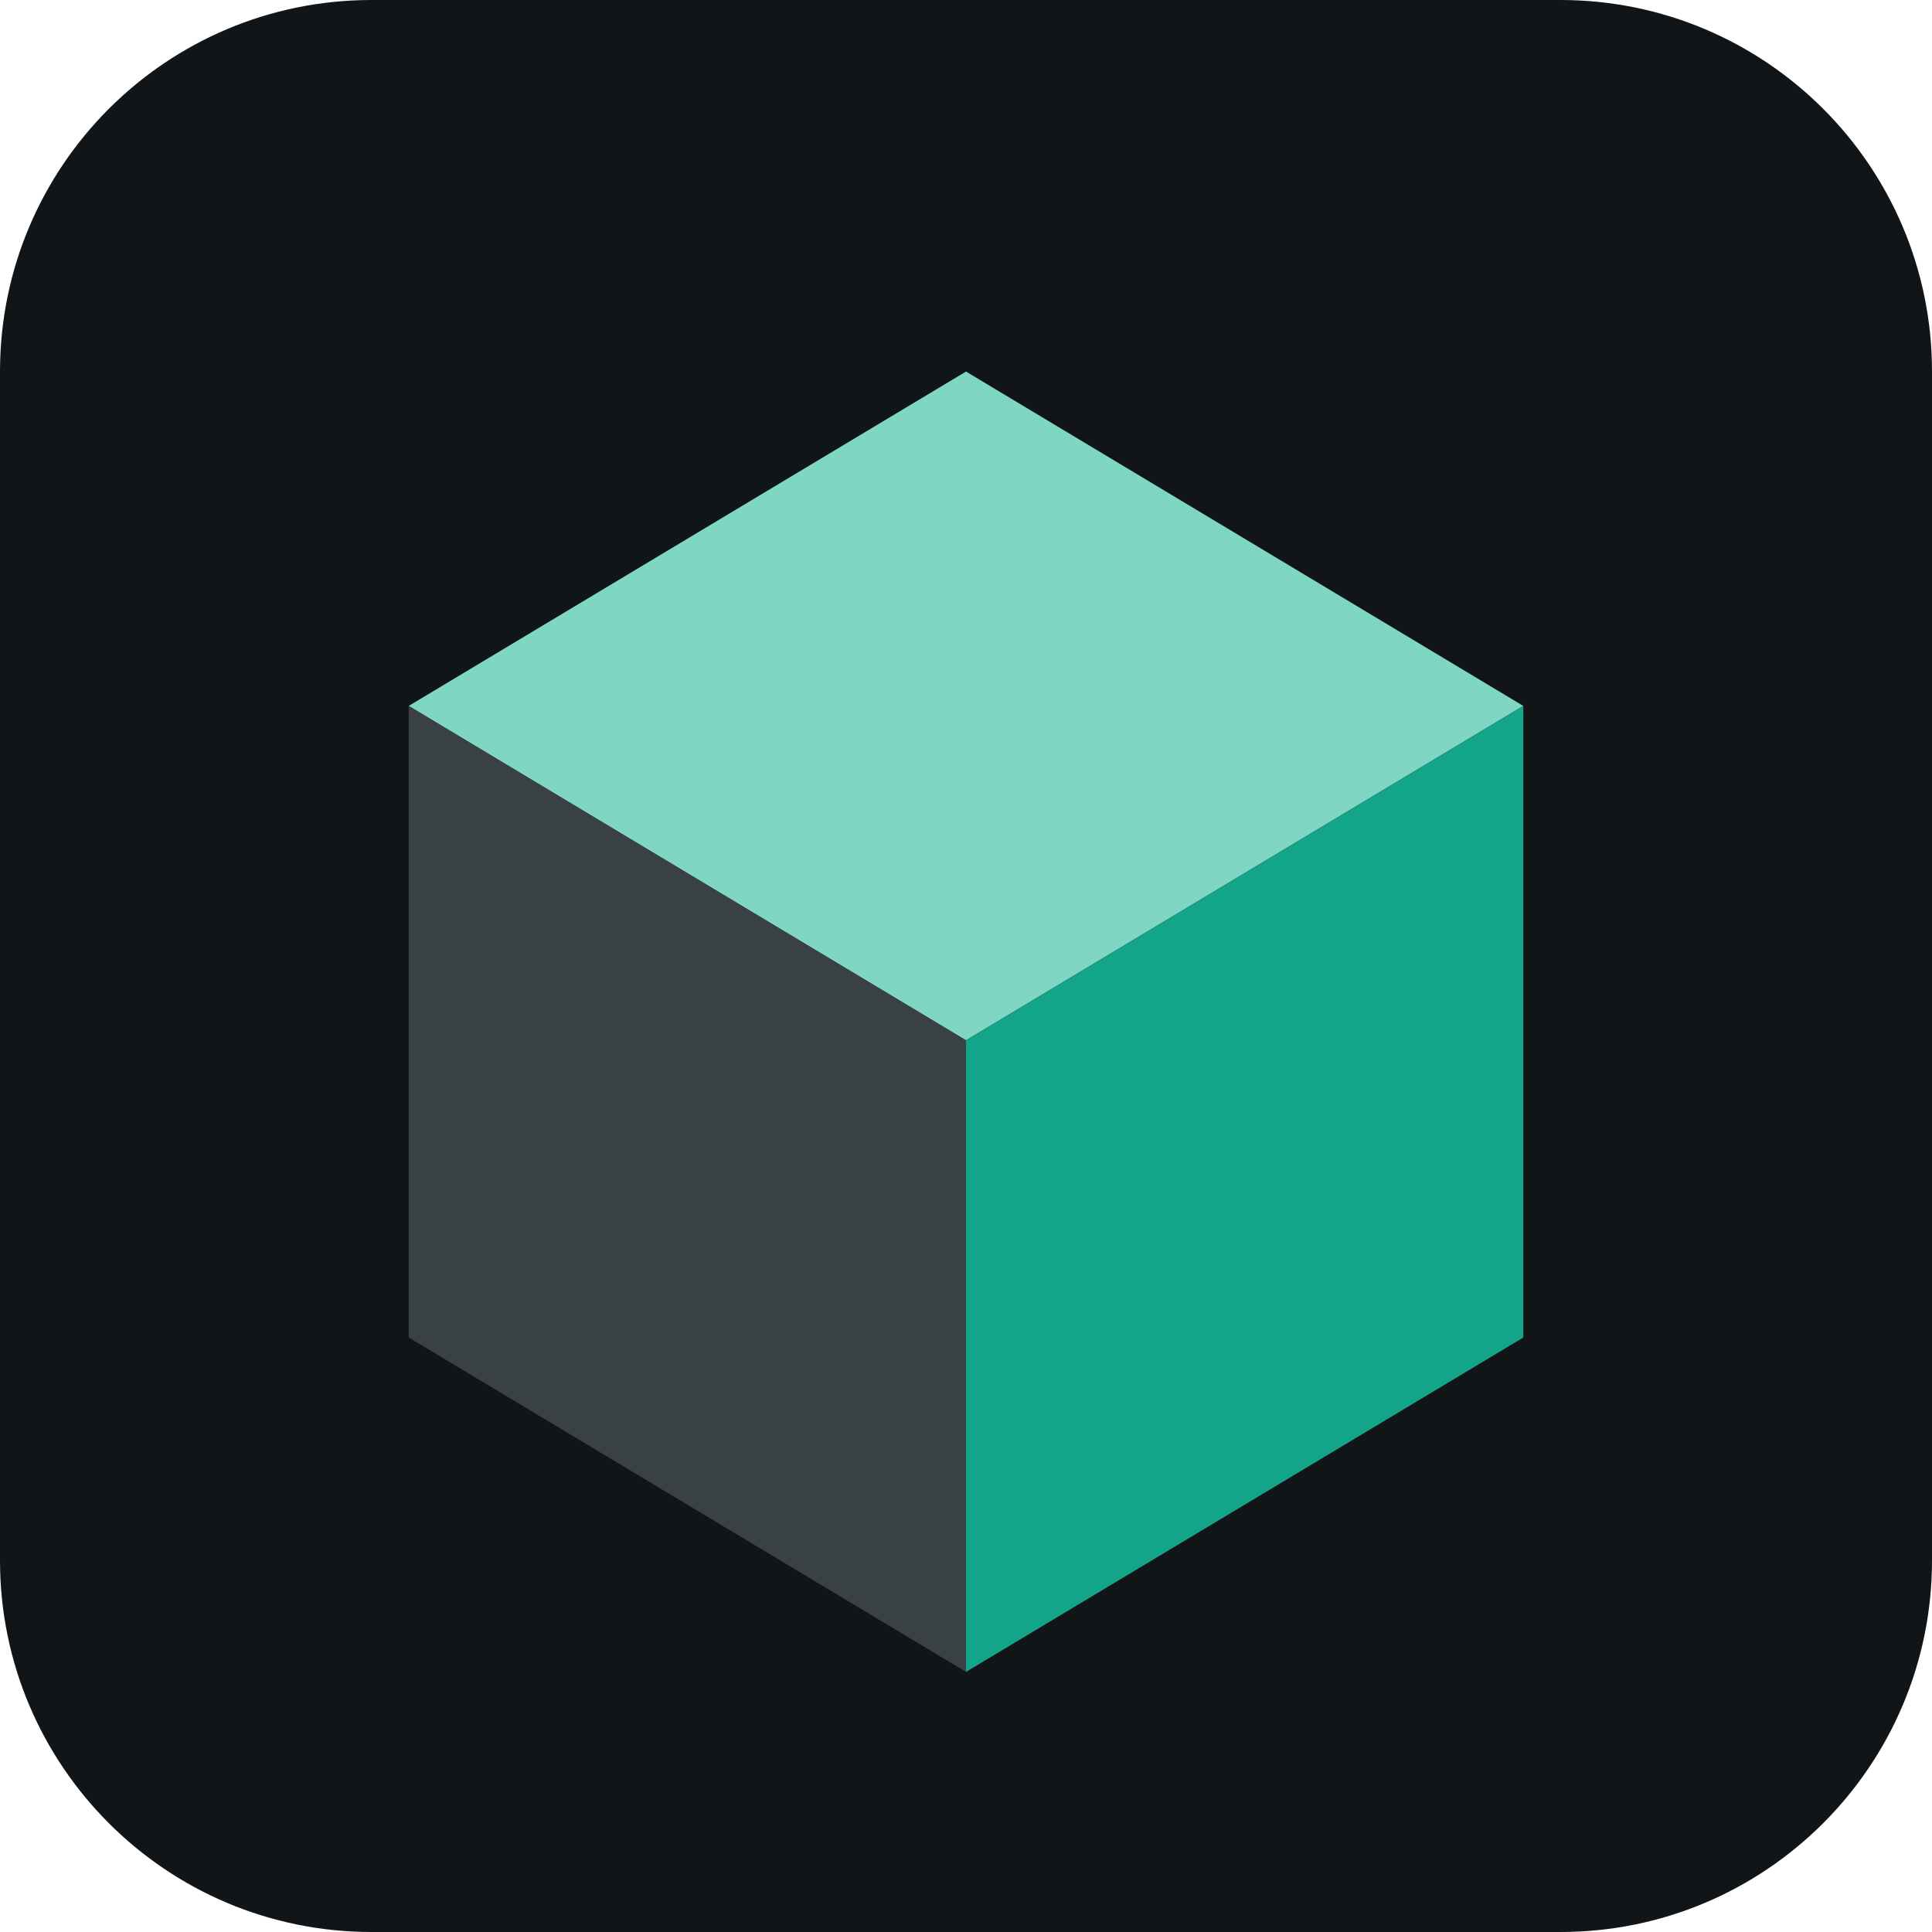
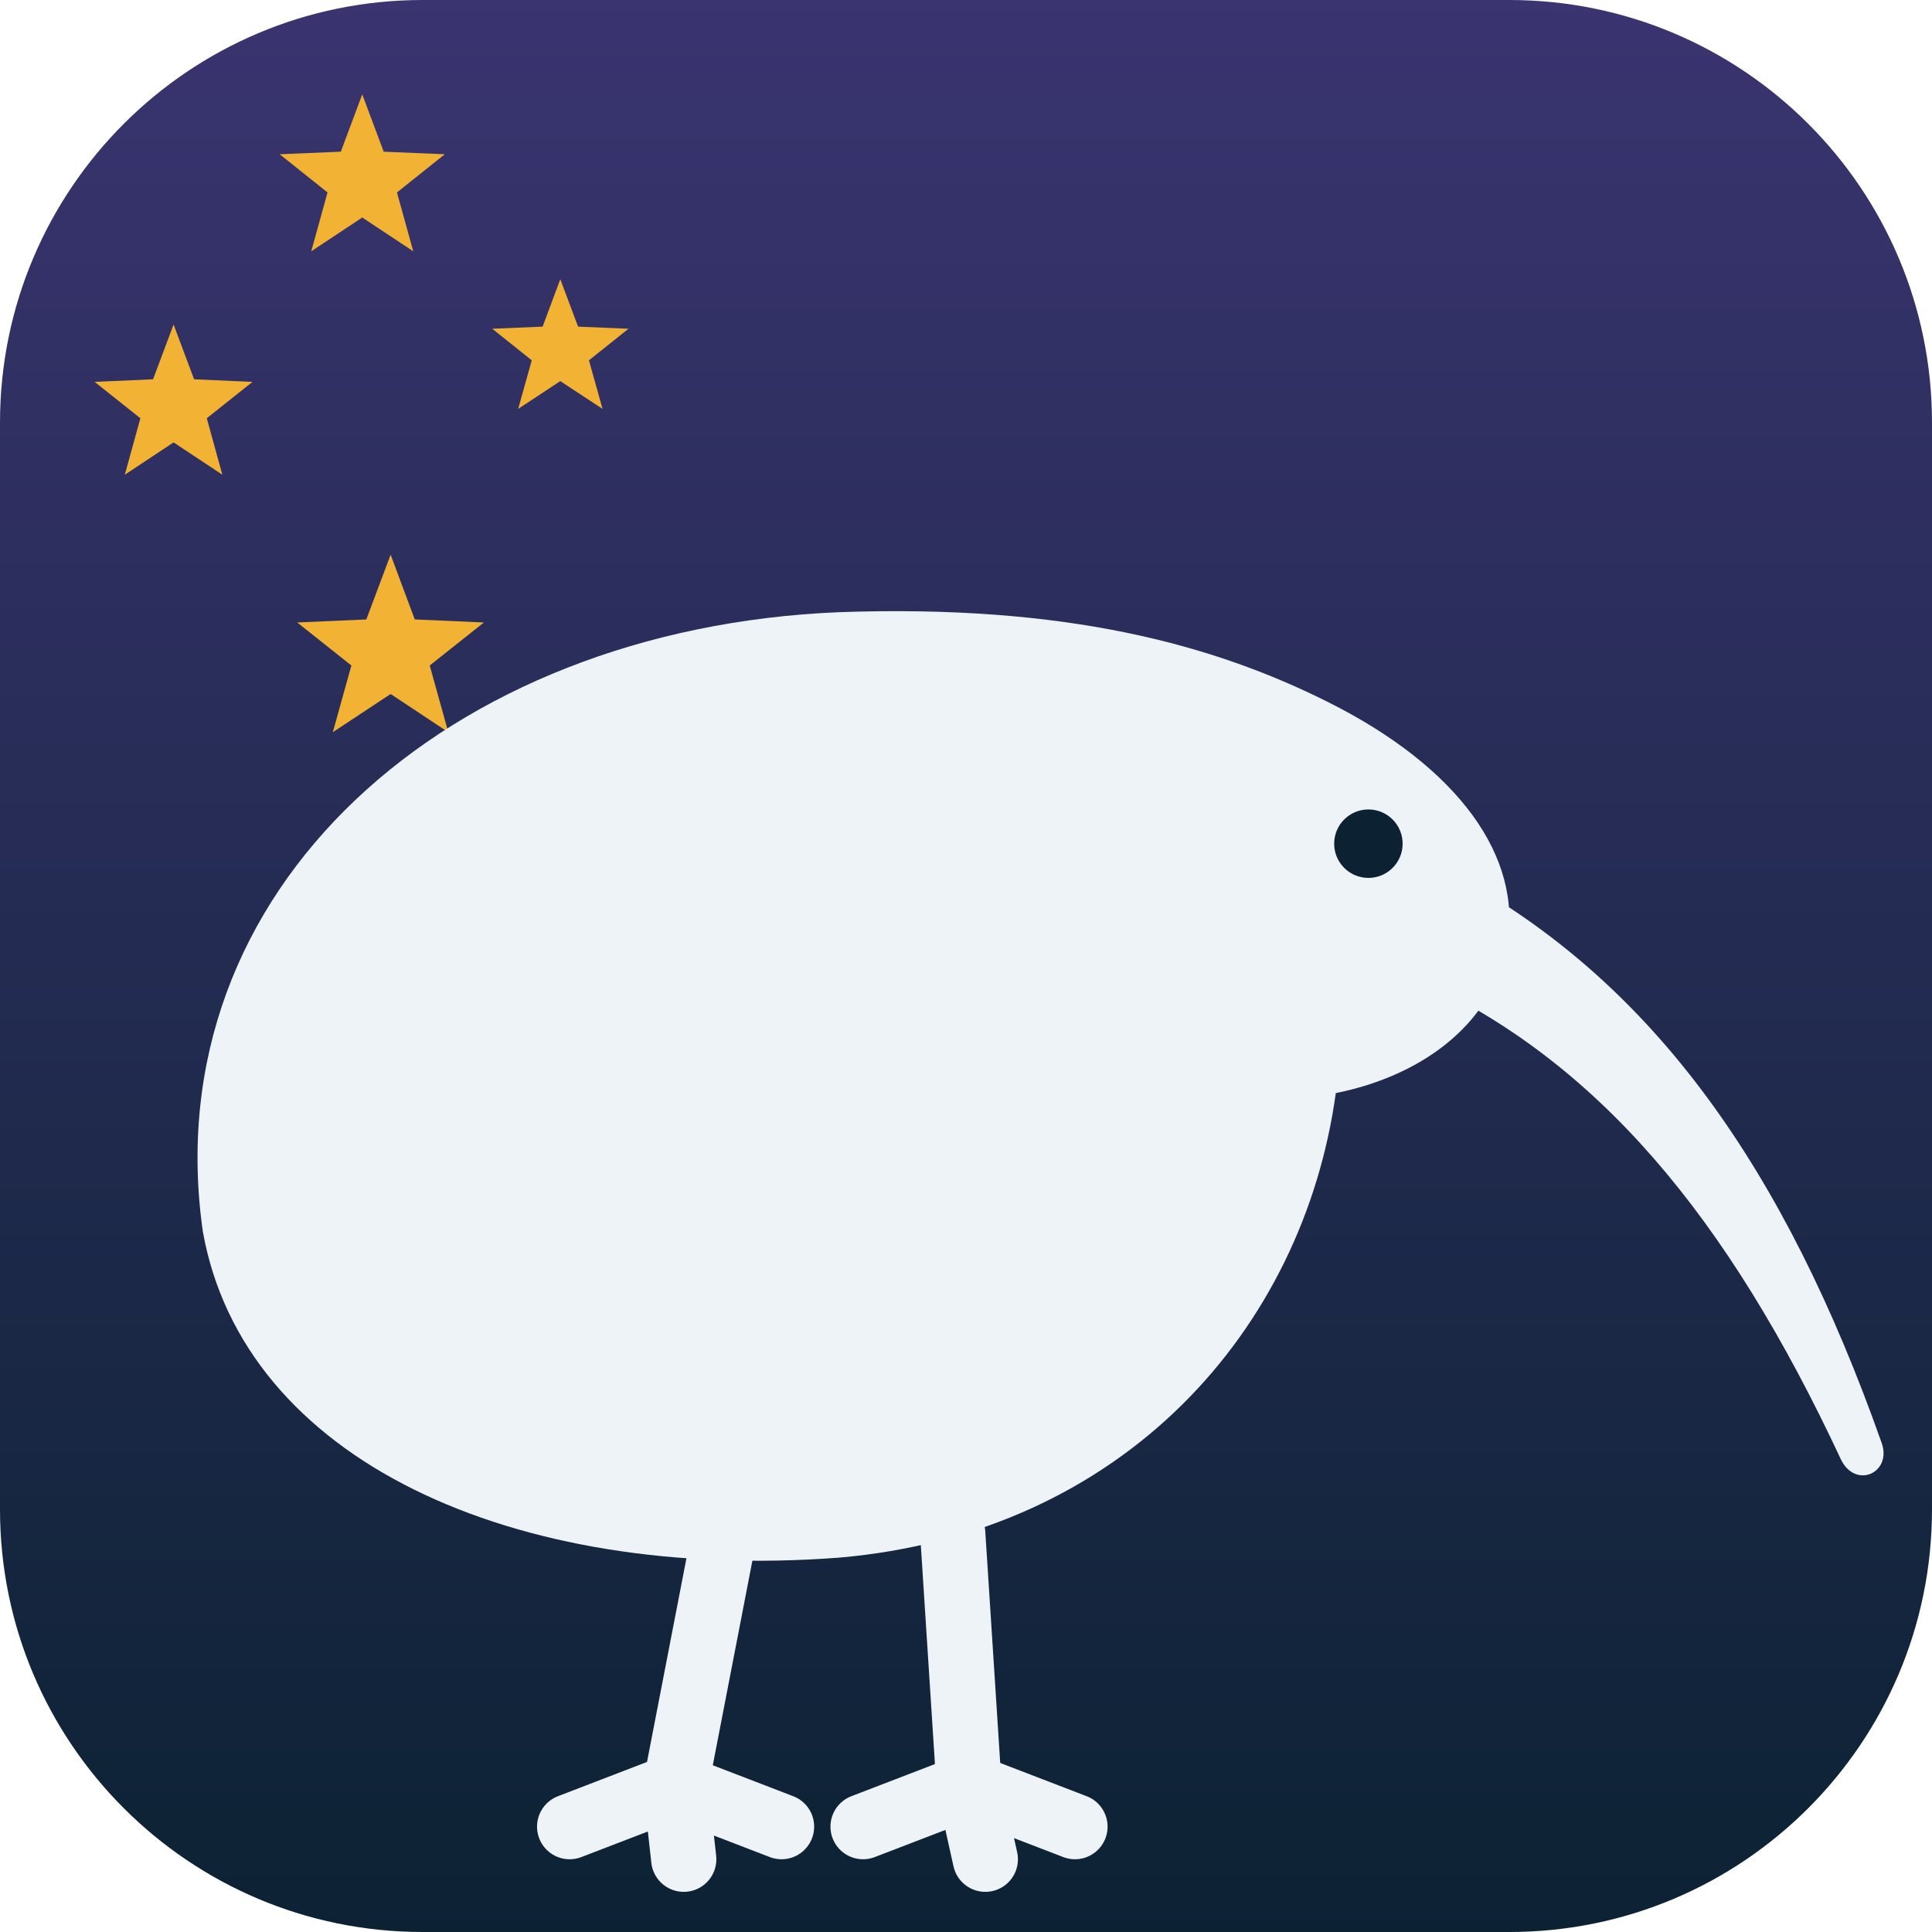
- <svg xmlns="http://www.w3.org/2000/svg" viewBox="0 0 104 104" width="104" height="104">
-   <rect width="104" height="104" rx="20" fill="#111517" />
-   <path d="M52 20 82 38 52 56 22 38Z" fill="#7FD6C2" />
-   <path d="M22 38 52 56v34L22 72Z" fill="#3A4145" />
-   <path d="M52 56 82 38v34L52 90Z" fill="#12A58A" />
+ <svg xmlns="http://www.w3.org/2000/svg" viewBox="0 0 128 128" width="128" height="128">
+   <defs>
+     <linearGradient id="g" x1="0" y1="0" x2="0" y2="1">
+       <stop offset="0" stop-color="#3A3470" />
+       <stop offset="1" stop-color="#0C2233" />
+     </linearGradient>
+   </defs>
+   <rect width="128" height="128" rx="28" fill="url(#g)" />
+   <path d="M24.00,6.25L25.42,10.05L29.47,10.22L26.30,12.75L27.38,16.65L24.00,14.41L20.62,16.65L21.70,12.75L18.53,10.22L22.58,10.05Z M25.88,36.75L27.48,41.04L32.06,41.24L28.47,44.09L29.70,48.51L25.88,45.98L22.05,48.51L23.28,44.09L19.69,41.24L24.27,41.04Z M11.50,21.50L12.86,25.13L16.73,25.30L13.70,27.71L14.73,31.45L11.50,29.31L8.27,31.45L9.30,27.71L6.27,25.30L10.14,25.13Z M37.12,18.50L38.30,21.64L41.64,21.78L39.02,23.87L39.92,27.09L37.12,25.25L34.33,27.09L35.23,23.87L32.61,21.78L35.95,21.64Z" fill="#F2B233" />
+   <g transform="translate(-6 6) scale(1.08)">
+     <path d="M18 70 C15 49 33 33 57 32 C71 31.5 80 34 87 37.5 C95 41.5 99 47 98 52.5 C97 57.5 92.5 60.5 87.5 61.5 C85.5 76 74.5 88.5 57 90 C37 91.5 20.5 84 18 70 Z M95.5 48.5 C107 55 115 66 121 83 C121.6 84.8 119.4 85.8 118.5 84 C111.5 69 103.5 59.5 92.5 54.5 Z" fill="#EEF3F8" />
+     <g fill="none" stroke="#EEF3F8" stroke-width="4" stroke-linecap="round" stroke-linejoin="round">
+       <path d="M50 88.5 L47 104" />
+       <path d="M47 104 L40.5 106.5" />
+       <path d="M47 104 L47.5 108.5" />
+       <path d="M47 104 L53.5 106.5" />
+       <path d="M64 88.5 L65 104" />
+       <path d="M65 104 L58.5 106.5" />
+       <path d="M65 104 L66 108.5" />
+       <path d="M65 104 L71.5 106.5" />
+     </g>
+     <circle cx="89.5" cy="46.2" r="2.1" fill="#0C2233" />
+   </g>
</svg>
